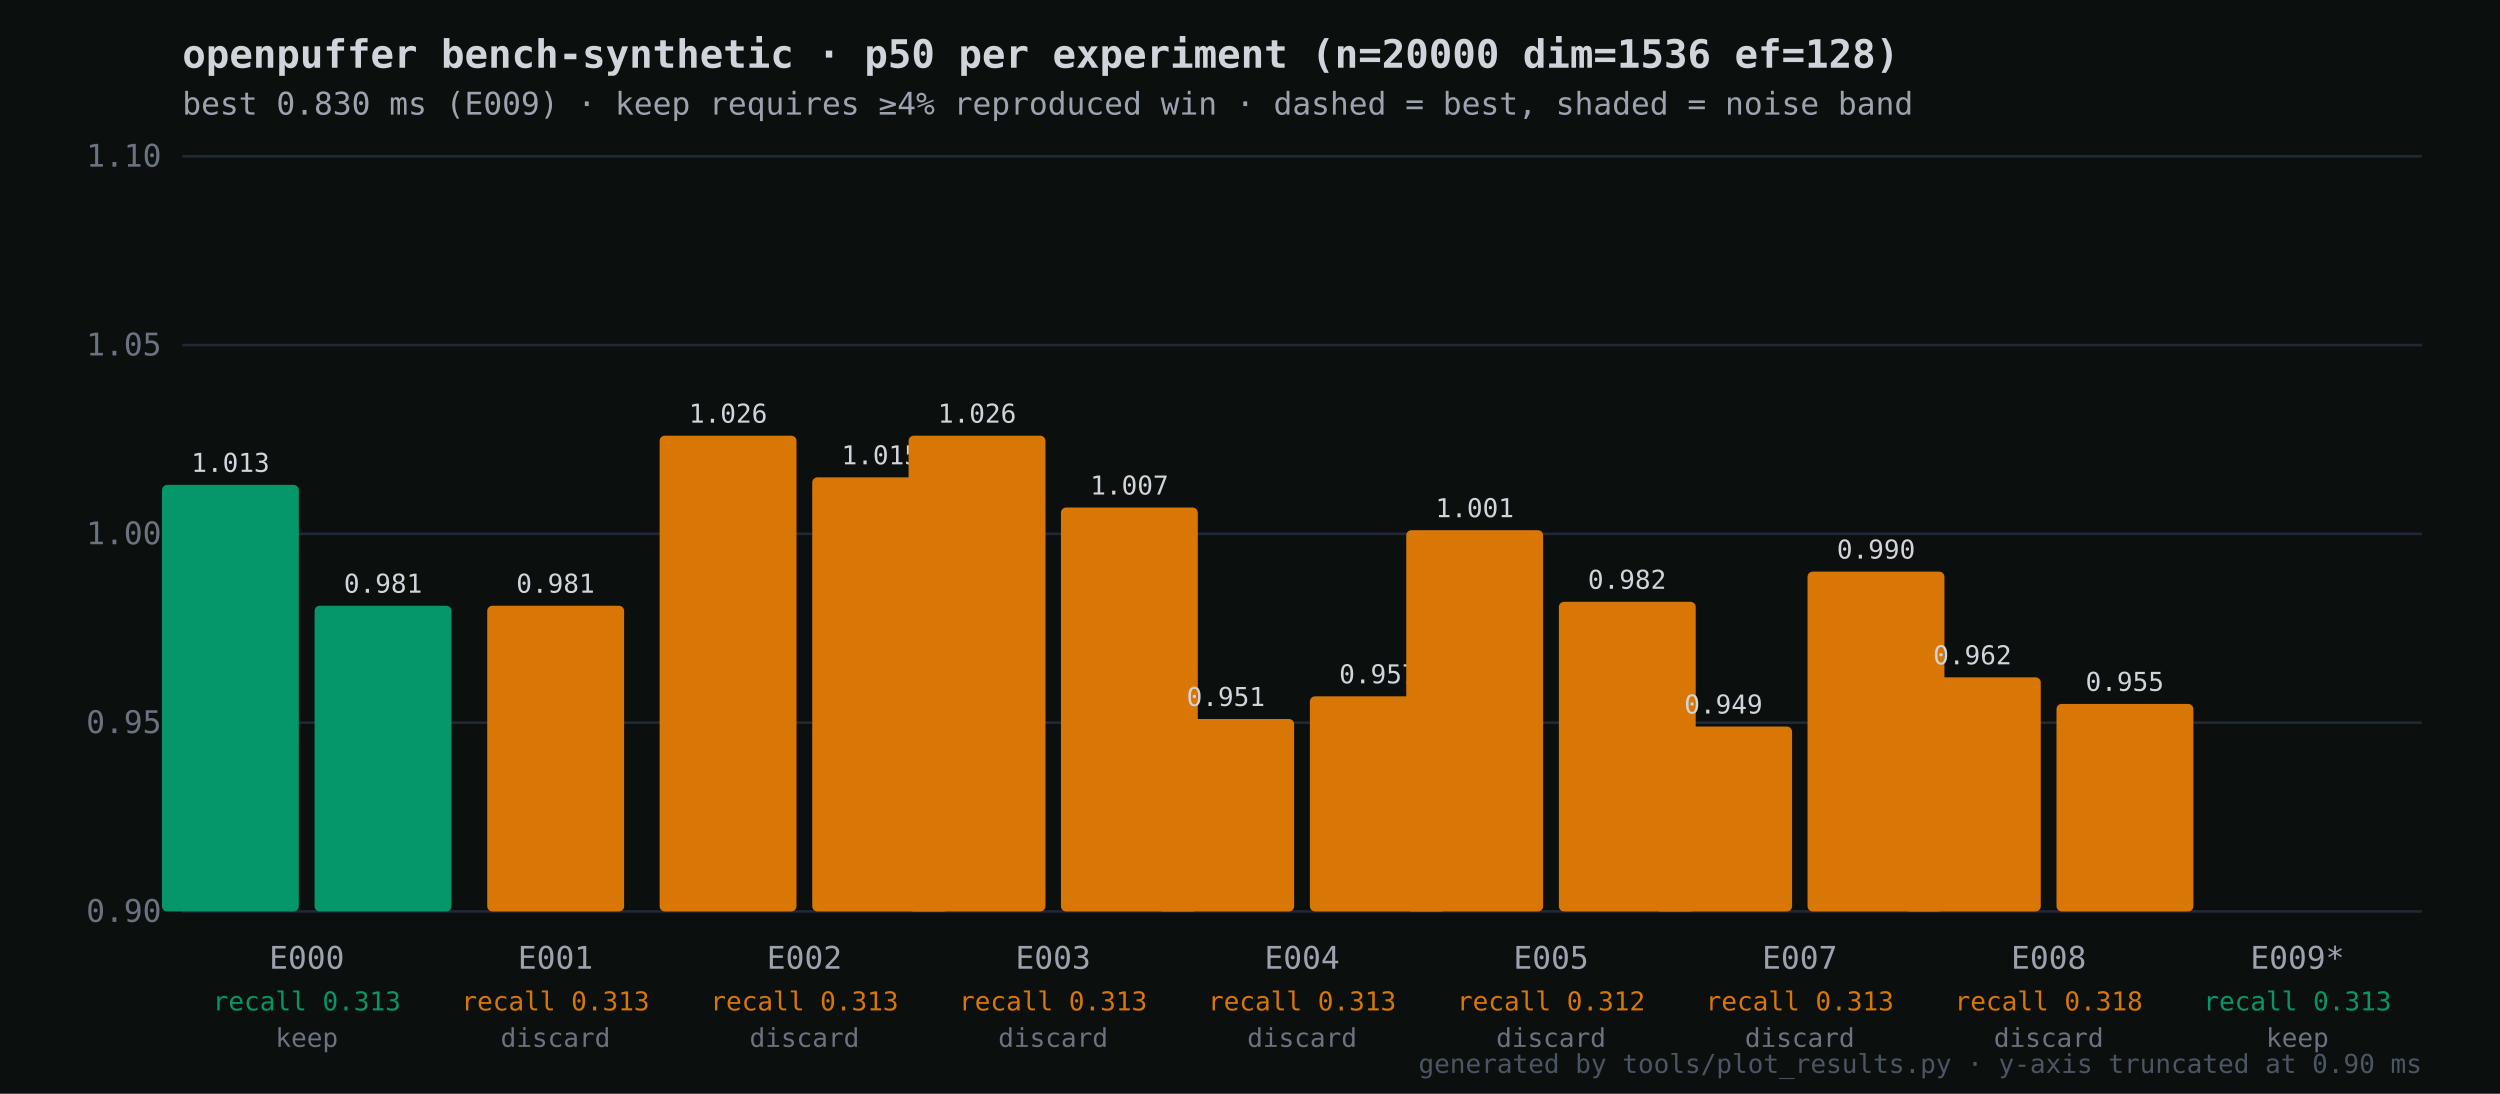
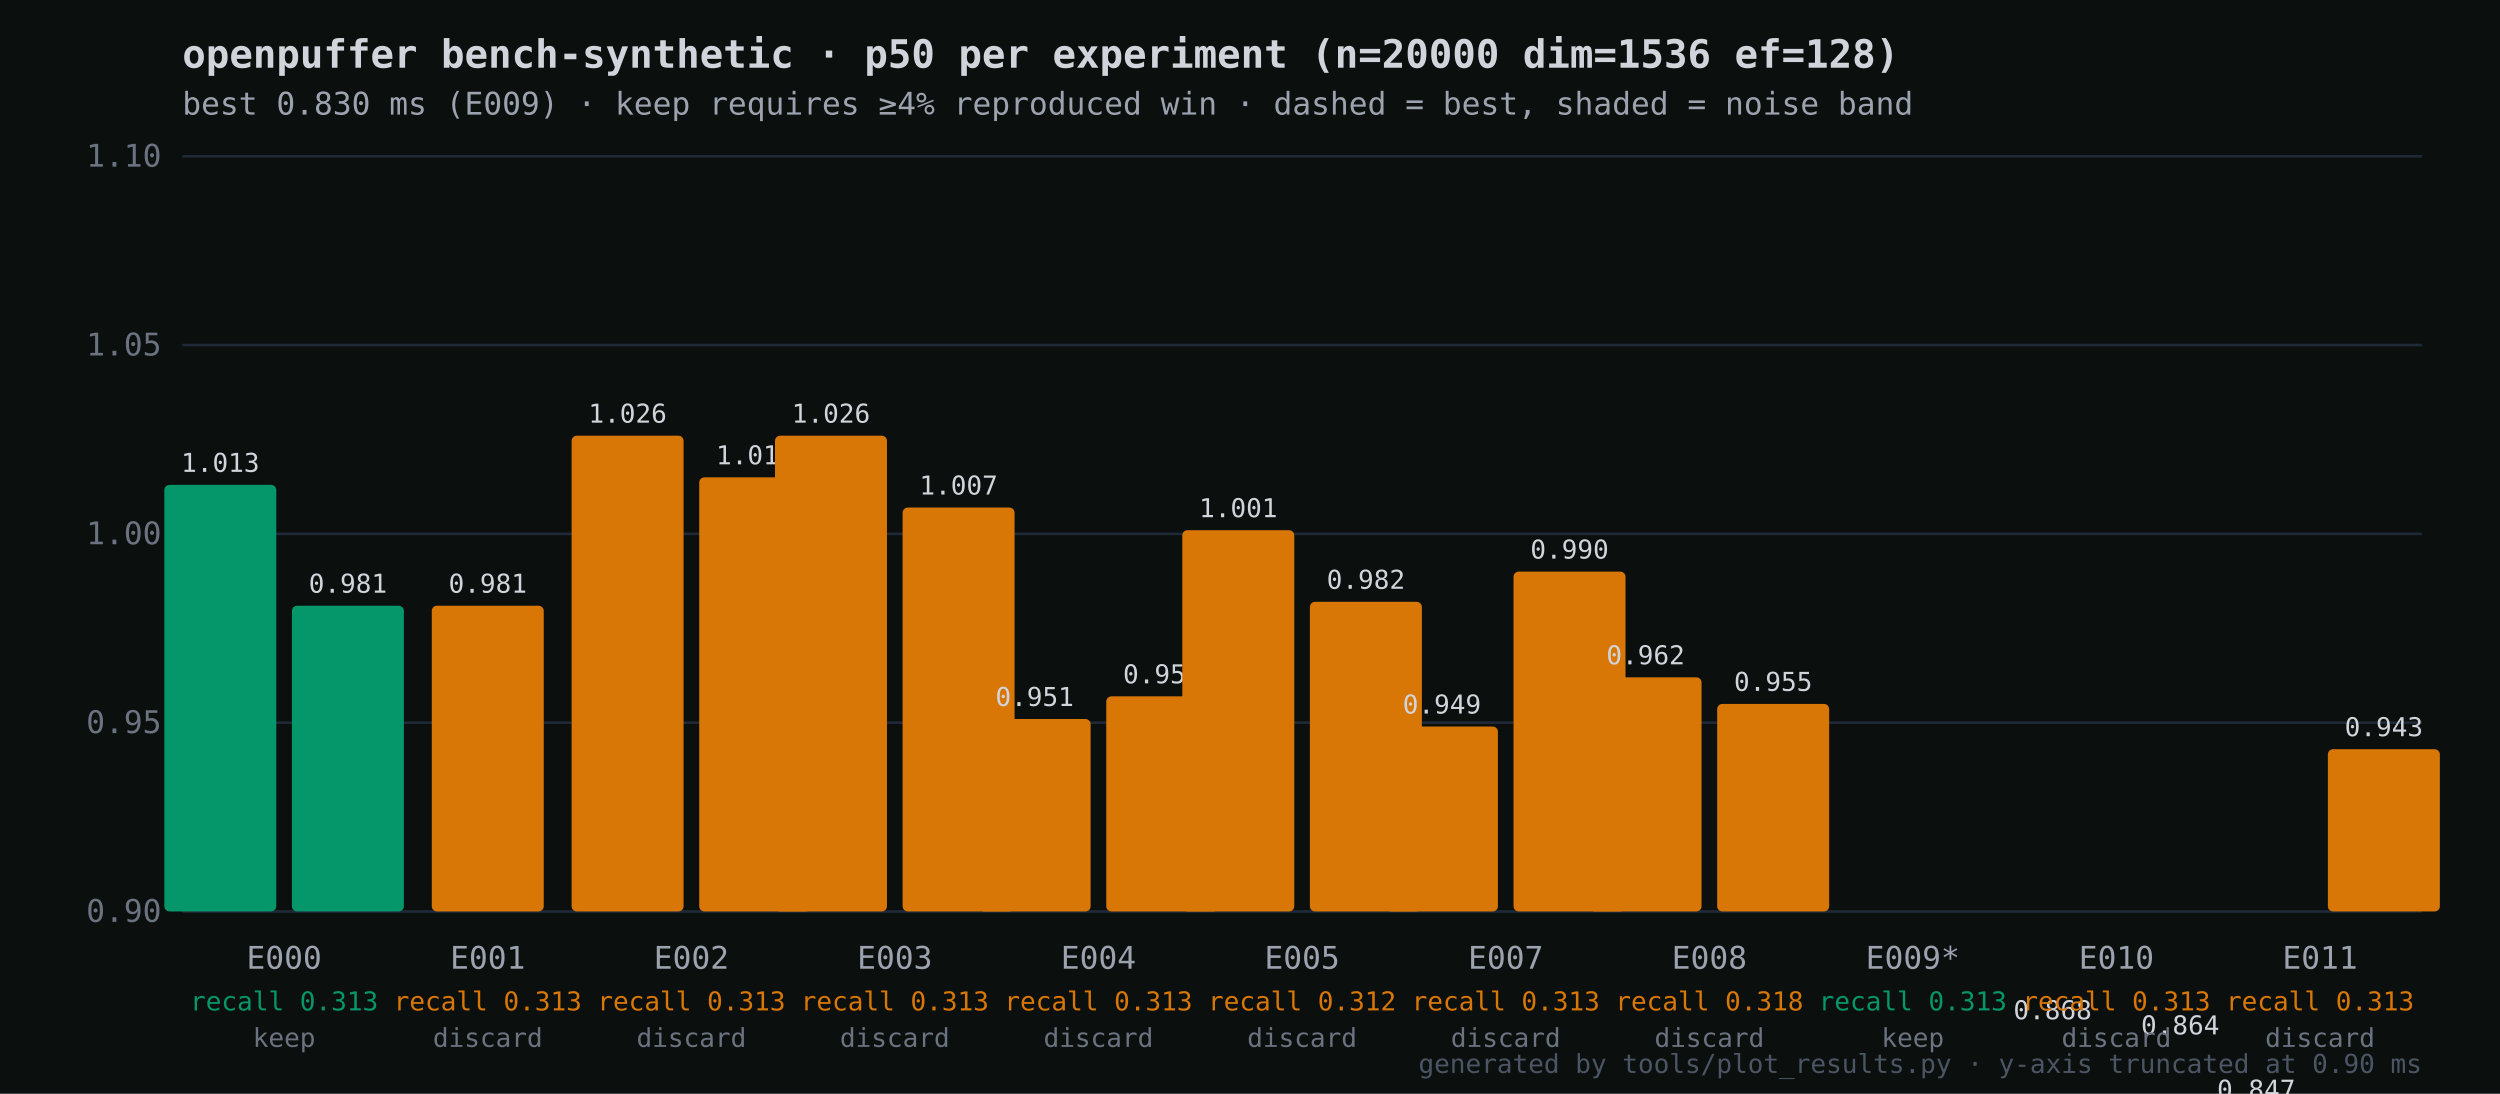
<svg xmlns="http://www.w3.org/2000/svg" width="960" height="420" viewBox="0 0 960 420" font-family="monospace" font-size="12">
  <rect width="960" height="420" fill="#0b0f0e" />
  <text x="70" y="26" fill="#d1d5db" font-size="15" font-weight="bold">openpuffer bench-synthetic · p50 per experiment (n=20000 dim=1536 ef=128)</text>
  <text x="70" y="44" fill="#9ca3af">best 0.830 ms (E009) · keep requires ≥4% reproduced win · dashed = best, shaded = noise band</text>
  <line x1="70" x2="930" y1="350.0" y2="350.0" stroke="#1f2937" stroke-width="1" />
  <text x="62" y="354.0" fill="#6b7280" text-anchor="end">0.90</text>
  <line x1="70" x2="930" y1="277.5" y2="277.5" stroke="#1f2937" stroke-width="1" />
  <text x="62" y="281.5" fill="#6b7280" text-anchor="end">0.95</text>
  <line x1="70" x2="930" y1="205.0" y2="205.0" stroke="#1f2937" stroke-width="1" />
  <text x="62" y="209.0" fill="#6b7280" text-anchor="end">1.00</text>
  <line x1="70" x2="930" y1="132.5" y2="132.5" stroke="#1f2937" stroke-width="1" />
  <text x="62" y="136.5" fill="#6b7280" text-anchor="end">1.05</text>
  <line x1="70" x2="930" y1="60.0" y2="60.0" stroke="#1f2937" stroke-width="1" />
  <text x="62" y="64.0" fill="#6b7280" text-anchor="end">1.10</text>
  <rect x="70" y="499.6" width="860" height="-48.1" fill="#059669" opacity="0.08" />
  <line x1="70" x2="930" y1="451.5" y2="451.5" stroke="#059669" stroke-dasharray="5 4" opacity="0.8" />
-   <rect x="62.2" y="186.2" width="52.556" height="163.8" fill="#059669" rx="2" />
-   <text x="88.5" y="181.2" fill="#d1d5db" font-size="10" text-anchor="middle">1.013</text>
-   <rect x="120.8" y="232.6" width="52.556" height="117.4" fill="#059669" rx="2" />
-   <text x="147.1" y="227.6" fill="#d1d5db" font-size="10" text-anchor="middle">0.981</text>
-   <text x="117.8" y="372" fill="#9ca3af" text-anchor="middle">E000</text>
-   <text x="117.8" y="388" fill="#059669" font-size="10" text-anchor="middle">recall 0.313</text>
-   <text x="117.8" y="402" fill="#6b7280" font-size="10" text-anchor="middle">keep</text>
-   <rect x="187.1" y="232.6" width="52.556" height="117.4" fill="#d97706" rx="2" />
-   <text x="213.3" y="227.6" fill="#d1d5db" font-size="10" text-anchor="middle">0.981</text>
-   <text x="213.3" y="372" fill="#9ca3af" text-anchor="middle">E001</text>
-   <text x="213.3" y="388" fill="#d97706" font-size="10" text-anchor="middle">recall 0.313</text>
-   <text x="213.3" y="402" fill="#6b7280" font-size="10" text-anchor="middle">discard</text>
-   <rect x="253.3" y="167.3" width="52.556" height="182.7" fill="#d97706" rx="2" />
-   <text x="279.6" y="162.3" fill="#d1d5db" font-size="10" text-anchor="middle">1.026</text>
-   <rect x="311.9" y="183.3" width="52.556" height="166.7" fill="#d97706" rx="2" />
-   <text x="338.2" y="178.3" fill="#d1d5db" font-size="10" text-anchor="middle">1.015</text>
-   <text x="308.9" y="372" fill="#9ca3af" text-anchor="middle">E002</text>
-   <text x="308.9" y="388" fill="#d97706" font-size="10" text-anchor="middle">recall 0.313</text>
-   <text x="308.9" y="402" fill="#6b7280" font-size="10" text-anchor="middle">discard</text>
-   <rect x="348.9" y="167.3" width="52.556" height="182.7" fill="#d97706" rx="2" />
-   <text x="375.2" y="162.3" fill="#d1d5db" font-size="10" text-anchor="middle">1.026</text>
-   <rect x="407.4" y="194.9" width="52.556" height="155.1" fill="#d97706" rx="2" />
-   <text x="433.7" y="189.9" fill="#d1d5db" font-size="10" text-anchor="middle">1.007</text>
-   <text x="404.4" y="372" fill="#9ca3af" text-anchor="middle">E003</text>
-   <text x="404.4" y="388" fill="#d97706" font-size="10" text-anchor="middle">recall 0.313</text>
-   <text x="404.4" y="402" fill="#6b7280" font-size="10" text-anchor="middle">discard</text>
-   <rect x="444.4" y="276.1" width="52.556" height="73.9" fill="#d97706" rx="2" />
-   <text x="470.7" y="271.1" fill="#d1d5db" font-size="10" text-anchor="middle">0.951</text>
-   <rect x="503.0" y="267.4" width="52.556" height="82.6" fill="#d97706" rx="2" />
-   <text x="529.3" y="262.4" fill="#d1d5db" font-size="10" text-anchor="middle">0.957</text>
-   <text x="500.0" y="372" fill="#9ca3af" text-anchor="middle">E004</text>
-   <text x="500.0" y="388" fill="#d97706" font-size="10" text-anchor="middle">recall 0.313</text>
+   <rect x="63.1" y="186.2" width="43" height="163.8" fill="#059669" rx="2" />
+   <text x="84.6" y="181.2" fill="#d1d5db" font-size="10" text-anchor="middle">1.013</text>
+   <rect x="112.1" y="232.6" width="43" height="117.4" fill="#059669" rx="2" />
+   <text x="133.6" y="227.6" fill="#d1d5db" font-size="10" text-anchor="middle">0.981</text>
+   <text x="109.1" y="372" fill="#9ca3af" text-anchor="middle">E000</text>
+   <text x="109.1" y="388" fill="#059669" font-size="10" text-anchor="middle">recall 0.313</text>
+   <text x="109.1" y="402" fill="#6b7280" font-size="10" text-anchor="middle">keep</text>
+   <rect x="165.8" y="232.6" width="43" height="117.4" fill="#d97706" rx="2" />
+   <text x="187.3" y="227.6" fill="#d1d5db" font-size="10" text-anchor="middle">0.981</text>
+   <text x="187.3" y="372" fill="#9ca3af" text-anchor="middle">E001</text>
+   <text x="187.3" y="388" fill="#d97706" font-size="10" text-anchor="middle">recall 0.313</text>
+   <text x="187.3" y="402" fill="#6b7280" font-size="10" text-anchor="middle">discard</text>
+   <rect x="219.5" y="167.3" width="43" height="182.7" fill="#d97706" rx="2" />
+   <text x="241.0" y="162.3" fill="#d1d5db" font-size="10" text-anchor="middle">1.026</text>
+   <rect x="268.5" y="183.3" width="43" height="166.7" fill="#d97706" rx="2" />
+   <text x="290.0" y="178.3" fill="#d1d5db" font-size="10" text-anchor="middle">1.015</text>
+   <text x="265.5" y="372" fill="#9ca3af" text-anchor="middle">E002</text>
+   <text x="265.5" y="388" fill="#d97706" font-size="10" text-anchor="middle">recall 0.313</text>
+   <text x="265.5" y="402" fill="#6b7280" font-size="10" text-anchor="middle">discard</text>
+   <rect x="297.6" y="167.3" width="43" height="182.7" fill="#d97706" rx="2" />
+   <text x="319.1" y="162.3" fill="#d1d5db" font-size="10" text-anchor="middle">1.026</text>
+   <rect x="346.6" y="194.9" width="43" height="155.1" fill="#d97706" rx="2" />
+   <text x="368.1" y="189.9" fill="#d1d5db" font-size="10" text-anchor="middle">1.007</text>
+   <text x="343.6" y="372" fill="#9ca3af" text-anchor="middle">E003</text>
+   <text x="343.6" y="388" fill="#d97706" font-size="10" text-anchor="middle">recall 0.313</text>
+   <text x="343.6" y="402" fill="#6b7280" font-size="10" text-anchor="middle">discard</text>
+   <rect x="375.8" y="276.1" width="43" height="73.9" fill="#d97706" rx="2" />
+   <text x="397.3" y="271.1" fill="#d1d5db" font-size="10" text-anchor="middle">0.951</text>
+   <rect x="424.8" y="267.4" width="43" height="82.6" fill="#d97706" rx="2" />
+   <text x="446.3" y="262.4" fill="#d1d5db" font-size="10" text-anchor="middle">0.957</text>
+   <text x="421.8" y="372" fill="#9ca3af" text-anchor="middle">E004</text>
+   <text x="421.8" y="388" fill="#d97706" font-size="10" text-anchor="middle">recall 0.313</text>
+   <text x="421.8" y="402" fill="#6b7280" font-size="10" text-anchor="middle">discard</text>
+   <rect x="454.0" y="203.6" width="43" height="146.4" fill="#d97706" rx="2" />
+   <text x="475.5" y="198.6" fill="#d1d5db" font-size="10" text-anchor="middle">1.001</text>
+   <rect x="503.0" y="231.1" width="43" height="118.9" fill="#d97706" rx="2" />
+   <text x="524.5" y="226.1" fill="#d1d5db" font-size="10" text-anchor="middle">0.982</text>
+   <text x="500.0" y="372" fill="#9ca3af" text-anchor="middle">E005</text>
+   <text x="500.0" y="388" fill="#d97706" font-size="10" text-anchor="middle">recall 0.312</text>
  <text x="500.0" y="402" fill="#6b7280" font-size="10" text-anchor="middle">discard</text>
-   <rect x="540.0" y="203.6" width="52.556" height="146.4" fill="#d97706" rx="2" />
-   <text x="566.3" y="198.6" fill="#d1d5db" font-size="10" text-anchor="middle">1.001</text>
-   <rect x="598.6" y="231.1" width="52.556" height="118.9" fill="#d97706" rx="2" />
-   <text x="624.8" y="226.1" fill="#d1d5db" font-size="10" text-anchor="middle">0.982</text>
-   <text x="595.6" y="372" fill="#9ca3af" text-anchor="middle">E005</text>
-   <text x="595.6" y="388" fill="#d97706" font-size="10" text-anchor="middle">recall 0.312</text>
-   <text x="595.6" y="402" fill="#6b7280" font-size="10" text-anchor="middle">discard</text>
-   <rect x="635.6" y="279.0" width="52.556" height="71.0" fill="#d97706" rx="2" />
-   <text x="661.8" y="274.0" fill="#d1d5db" font-size="10" text-anchor="middle">0.949</text>
-   <rect x="694.1" y="219.5" width="52.556" height="130.5" fill="#d97706" rx="2" />
-   <text x="720.4" y="214.5" fill="#d1d5db" font-size="10" text-anchor="middle">0.990</text>
-   <text x="691.1" y="372" fill="#9ca3af" text-anchor="middle">E007</text>
-   <text x="691.1" y="388" fill="#d97706" font-size="10" text-anchor="middle">recall 0.313</text>
-   <text x="691.1" y="402" fill="#6b7280" font-size="10" text-anchor="middle">discard</text>
-   <rect x="731.1" y="260.1" width="52.556" height="89.9" fill="#d97706" rx="2" />
-   <text x="757.4" y="255.1" fill="#d1d5db" font-size="10" text-anchor="middle">0.962</text>
-   <rect x="789.7" y="270.3" width="52.556" height="79.7" fill="#d97706" rx="2" />
-   <text x="815.9" y="265.3" fill="#d1d5db" font-size="10" text-anchor="middle">0.955</text>
-   <text x="786.7" y="372" fill="#9ca3af" text-anchor="middle">E008</text>
-   <text x="786.7" y="388" fill="#d97706" font-size="10" text-anchor="middle">recall 0.318</text>
-   <text x="786.7" y="402" fill="#6b7280" font-size="10" text-anchor="middle">discard</text>
-   <rect x="855.9" y="451.5" width="52.556" height="-101.5" fill="#059669" rx="2" />
-   <text x="882.2" y="446.5" fill="#d1d5db" font-size="10" text-anchor="middle">0.830</text>
-   <text x="882.2" y="372" fill="#9ca3af" text-anchor="middle">E009*</text>
-   <text x="882.2" y="388" fill="#059669" font-size="10" text-anchor="middle">recall 0.313</text>
-   <text x="882.2" y="402" fill="#6b7280" font-size="10" text-anchor="middle">keep</text>
+   <rect x="532.2" y="279.0" width="43" height="71.0" fill="#d97706" rx="2" />
+   <text x="553.7" y="274.0" fill="#d1d5db" font-size="10" text-anchor="middle">0.949</text>
+   <rect x="581.2" y="219.5" width="43" height="130.5" fill="#d97706" rx="2" />
+   <text x="602.7" y="214.5" fill="#d1d5db" font-size="10" text-anchor="middle">0.990</text>
+   <text x="578.2" y="372" fill="#9ca3af" text-anchor="middle">E007</text>
+   <text x="578.2" y="388" fill="#d97706" font-size="10" text-anchor="middle">recall 0.313</text>
+   <text x="578.2" y="402" fill="#6b7280" font-size="10" text-anchor="middle">discard</text>
+   <rect x="610.4" y="260.1" width="43" height="89.9" fill="#d97706" rx="2" />
+   <text x="631.9" y="255.1" fill="#d1d5db" font-size="10" text-anchor="middle">0.962</text>
+   <rect x="659.4" y="270.3" width="43" height="79.7" fill="#d97706" rx="2" />
+   <text x="680.9" y="265.3" fill="#d1d5db" font-size="10" text-anchor="middle">0.955</text>
+   <text x="656.4" y="372" fill="#9ca3af" text-anchor="middle">E008</text>
+   <text x="656.4" y="388" fill="#d97706" font-size="10" text-anchor="middle">recall 0.318</text>
+   <text x="656.4" y="402" fill="#6b7280" font-size="10" text-anchor="middle">discard</text>
+   <rect x="713.0" y="451.5" width="43" height="-101.5" fill="#059669" rx="2" />
+   <text x="734.5" y="446.5" fill="#d1d5db" font-size="10" text-anchor="middle">0.830</text>
+   <text x="734.5" y="372" fill="#9ca3af" text-anchor="middle">E009*</text>
+   <text x="734.5" y="388" fill="#059669" font-size="10" text-anchor="middle">recall 0.313</text>
+   <text x="734.5" y="402" fill="#6b7280" font-size="10" text-anchor="middle">keep</text>
+   <rect x="766.7" y="396.4" width="43" height="-46.4" fill="#d97706" rx="2" />
+   <text x="788.2" y="391.4" fill="#d1d5db" font-size="10" text-anchor="middle">0.868</text>
+   <rect x="815.7" y="402.2" width="43" height="-52.2" fill="#d97706" rx="2" />
+   <text x="837.2" y="397.2" fill="#d1d5db" font-size="10" text-anchor="middle">0.864</text>
+   <text x="812.7" y="372" fill="#9ca3af" text-anchor="middle">E010</text>
+   <text x="812.7" y="388" fill="#d97706" font-size="10" text-anchor="middle">recall 0.313</text>
+   <text x="812.7" y="402" fill="#6b7280" font-size="10" text-anchor="middle">discard</text>
+   <rect x="844.9" y="426.9" width="43" height="-76.9" fill="#d97706" rx="2" />
+   <text x="866.4" y="421.9" fill="#d1d5db" font-size="10" text-anchor="middle">0.847</text>
+   <rect x="893.9" y="287.7" width="43" height="62.3" fill="#d97706" rx="2" />
+   <text x="915.4" y="282.7" fill="#d1d5db" font-size="10" text-anchor="middle">0.943</text>
+   <text x="890.9" y="372" fill="#9ca3af" text-anchor="middle">E011</text>
+   <text x="890.9" y="388" fill="#d97706" font-size="10" text-anchor="middle">recall 0.313</text>
+   <text x="890.9" y="402" fill="#6b7280" font-size="10" text-anchor="middle">discard</text>
  <text x="930" y="412" fill="#4b5563" font-size="10" text-anchor="end">generated by tools/plot_results.py · y-axis truncated at 0.90 ms</text>
</svg>
